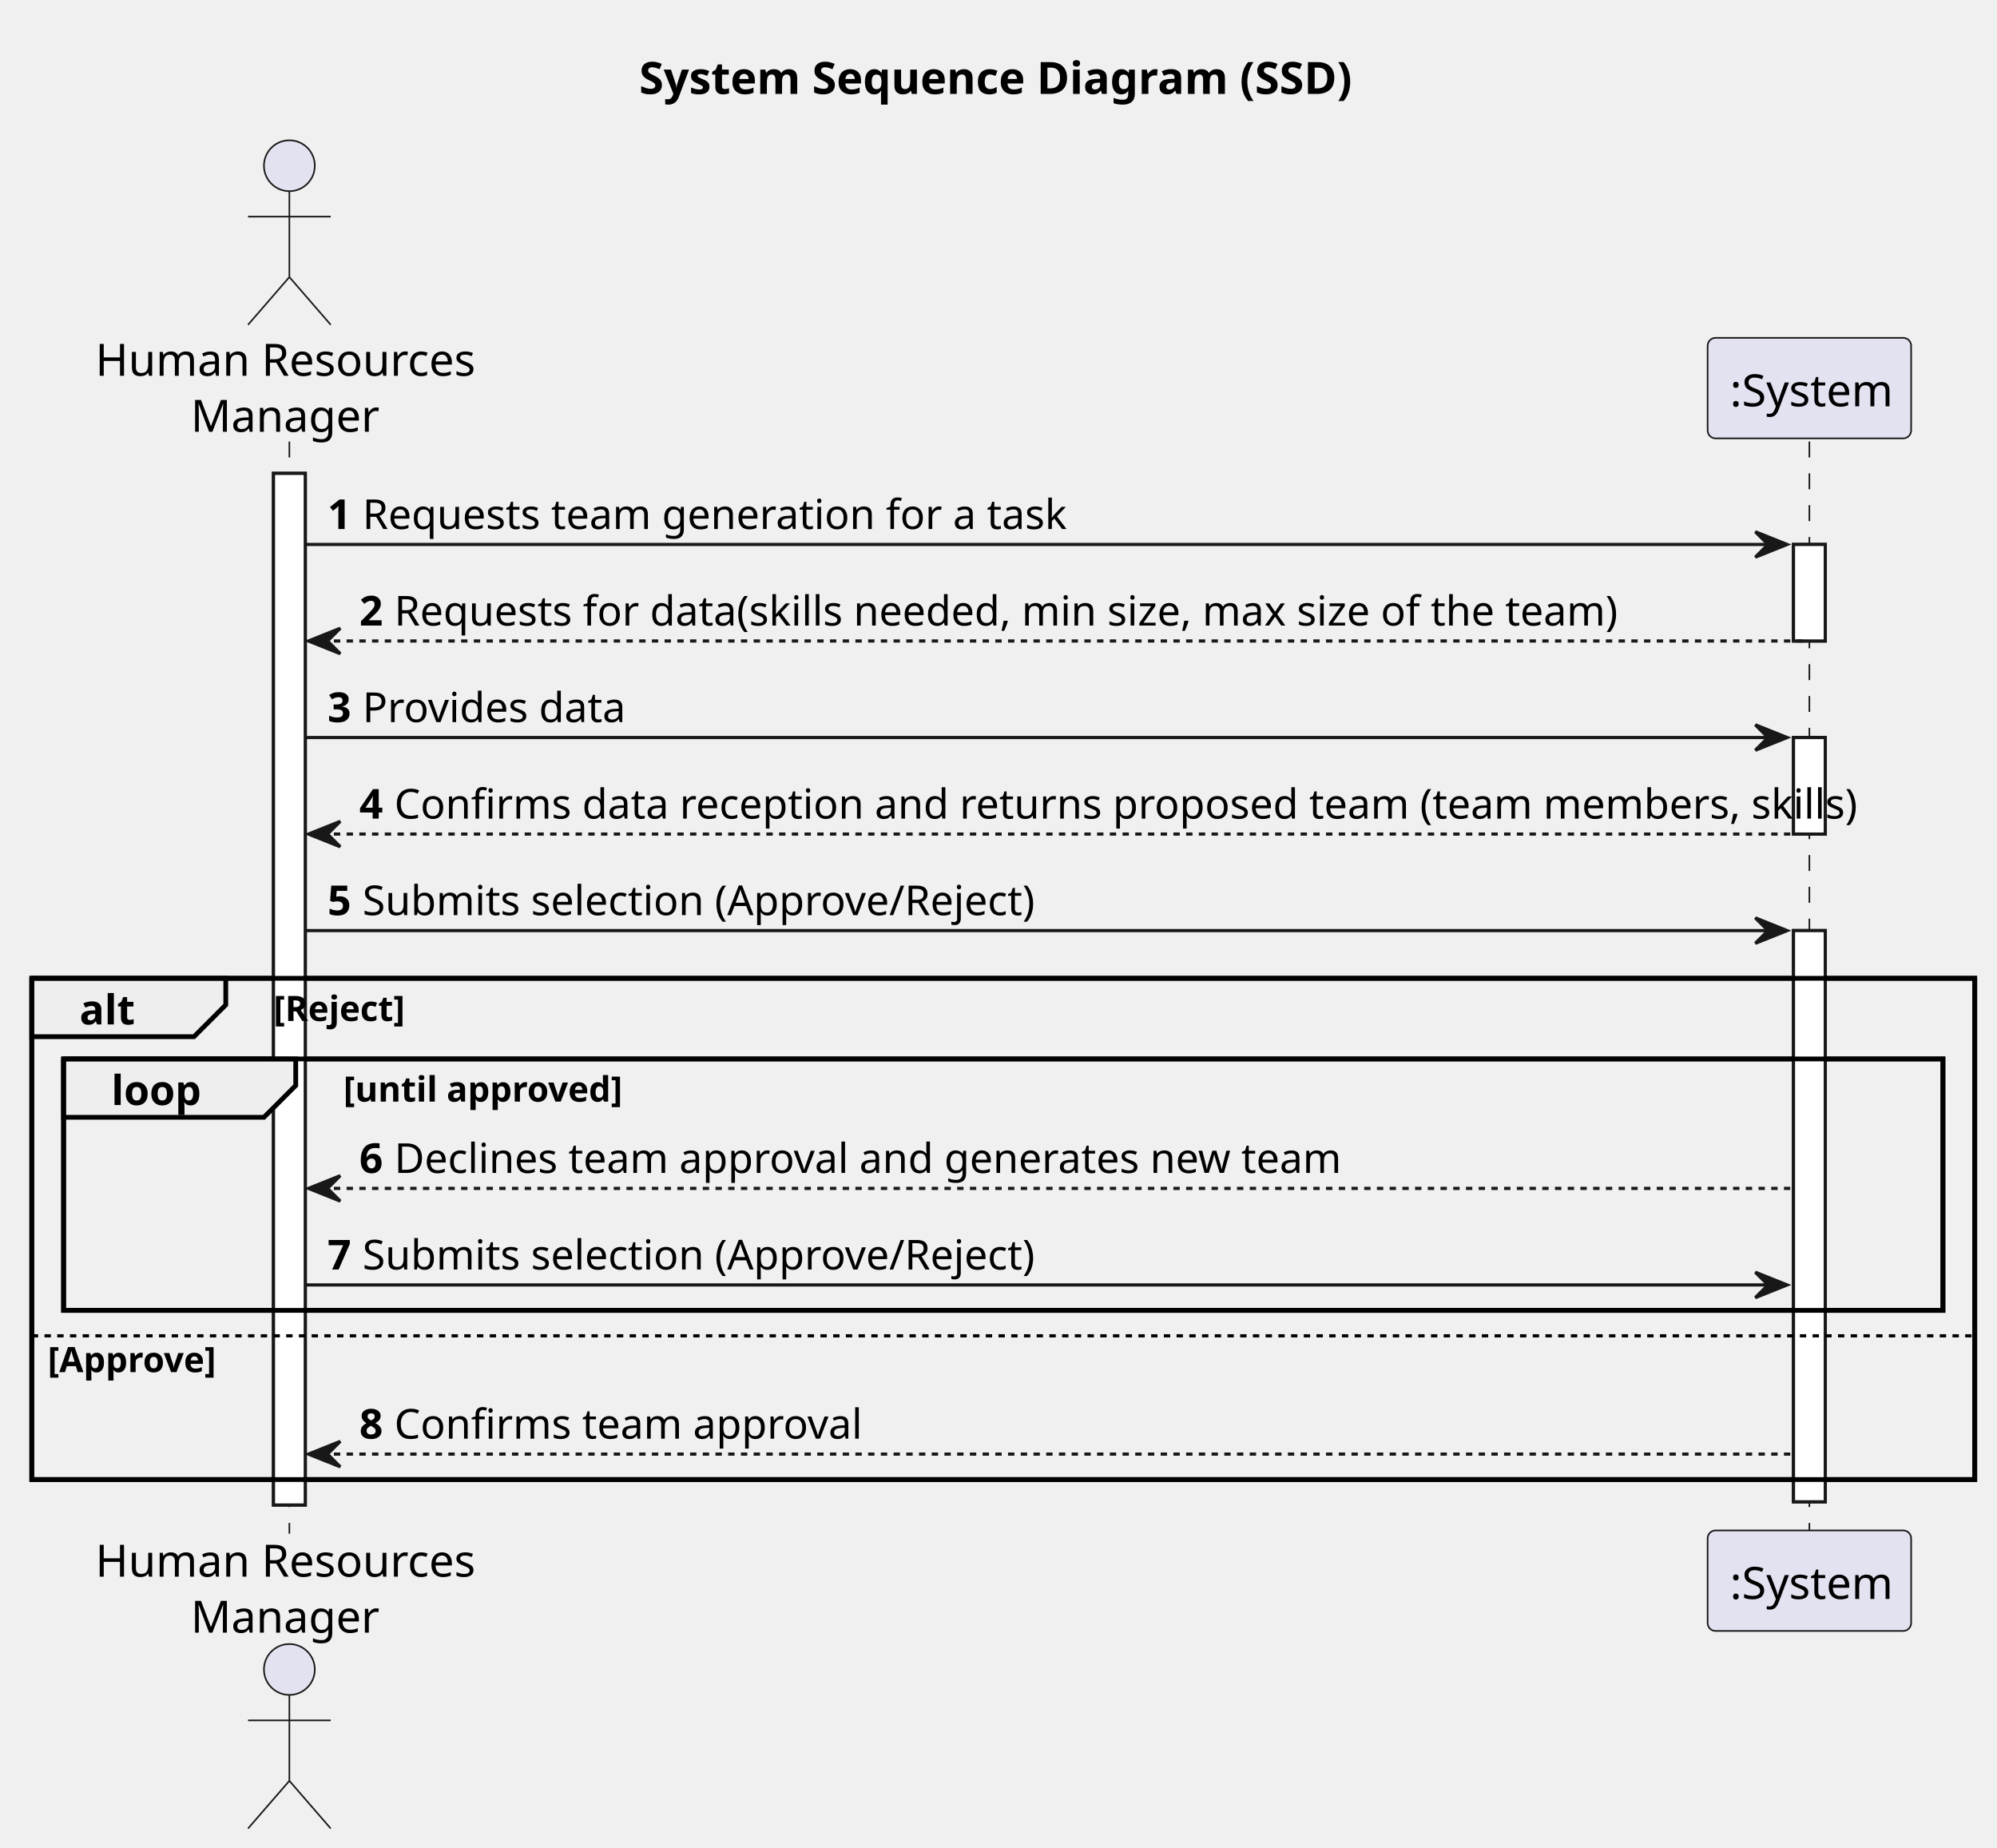
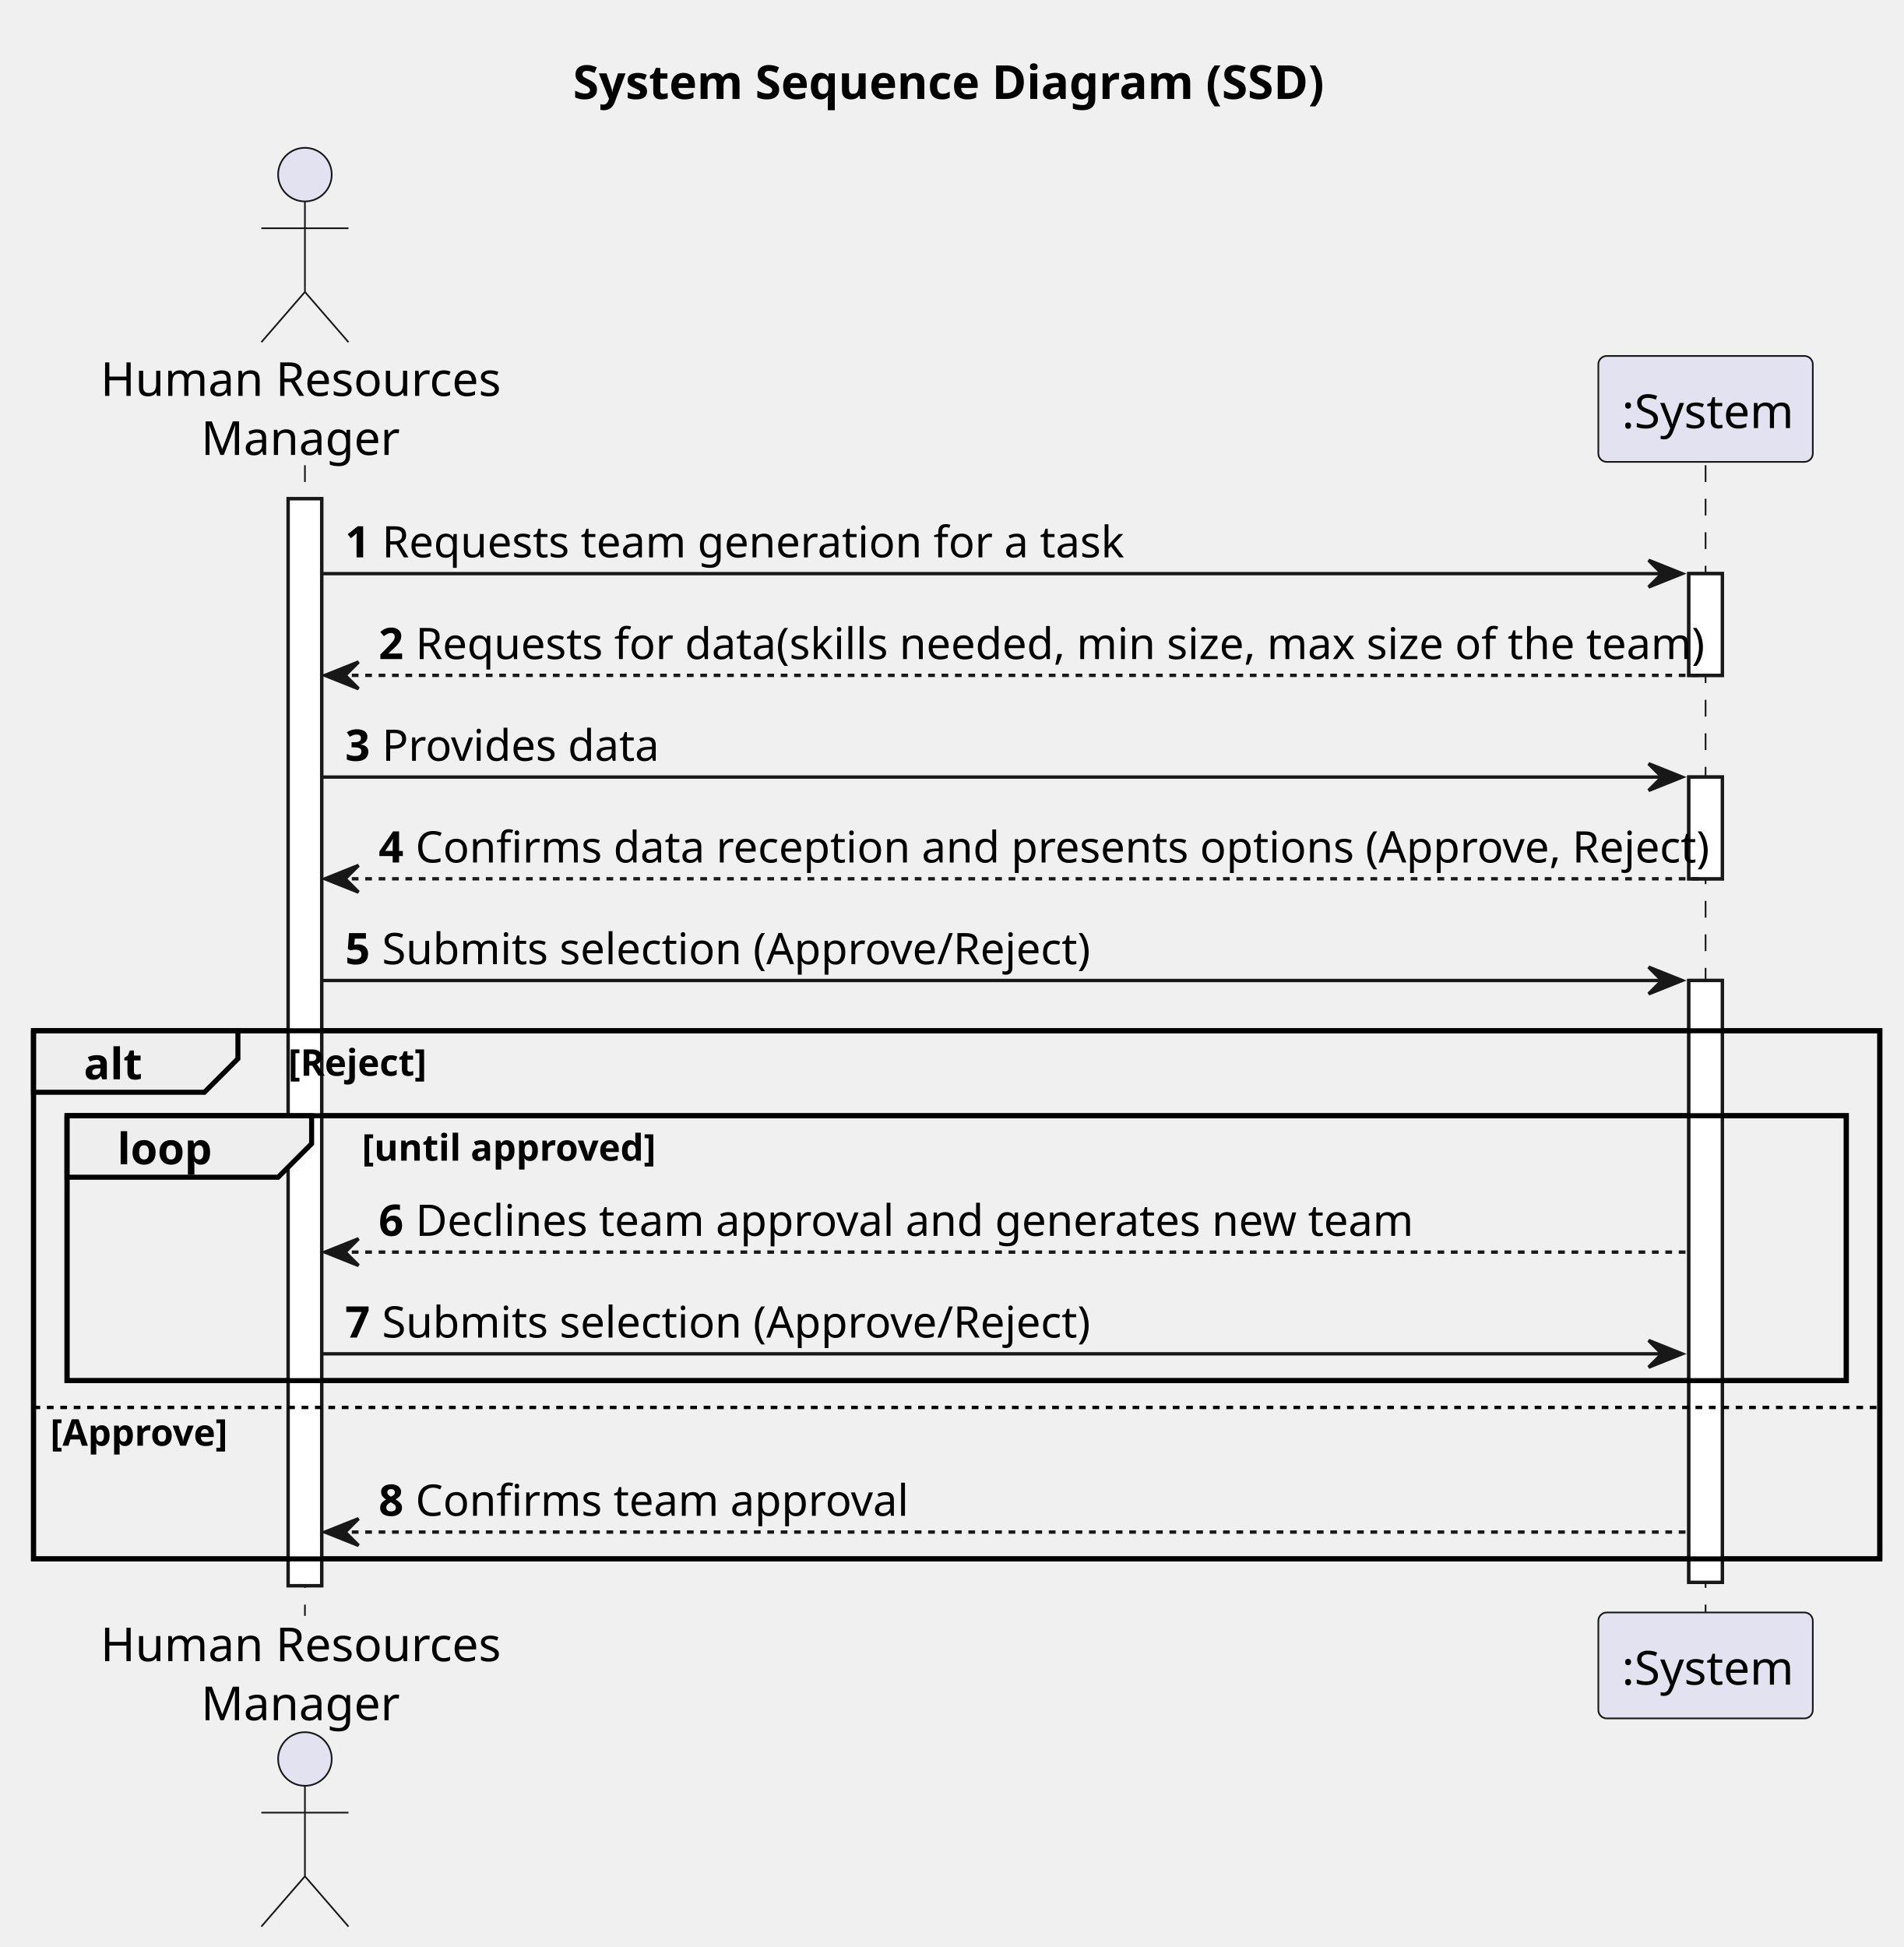
- <svg xmlns="http://www.w3.org/2000/svg" contentStyleType="text/css" height="581px" preserveAspectRatio="none" style="width:628px;height:581px;background:#FFFFFF;" version="1.1" viewBox="0 0 628 581" width="628px" zoomAndPan="magnify">
+ <svg xmlns="http://www.w3.org/2000/svg" contentStyleType="text/css" height="581px" preserveAspectRatio="none" style="width:568px;height:581px;background:#FFFFFF;" version="1.1" viewBox="0 0 568 581" width="568px" zoomAndPan="magnify">
  <defs />
  <g>
-     <text fill="#000000" font-family="sans-serif" font-size="14" font-weight="bold" lengthAdjust="spacing" textLength="228" x="201" y="29.533">System Sequence Diagram (SSD)</text>
+     <text fill="#000000" font-family="sans-serif" font-size="14" font-weight="bold" lengthAdjust="spacing" textLength="228" x="171" y="29.533">System Sequence Diagram (SSD)</text>
    <rect fill="#FFFFFF" height="324.352" style="stroke:#181818;stroke-width:1.0;" width="10" x="86" y="148.828" />
-     <rect fill="#FFFFFF" height="30.352" style="stroke:#181818;stroke-width:1.0;" width="10" x="564" y="171.18" />
-     <rect fill="#FFFFFF" height="30.352" style="stroke:#181818;stroke-width:1.0;" width="10" x="564" y="231.883" />
-     <rect fill="#FFFFFF" height="179.594" style="stroke:#181818;stroke-width:1.0;" width="10" x="564" y="292.586" />
-     <rect fill="none" height="157.594" style="stroke:#000000;stroke-width:1.5;" width="611" x="10" y="307.586" />
-     <rect fill="none" height="79.055" style="stroke:#000000;stroke-width:1.5;" width="591" x="20" y="332.938" />
+     <rect fill="#FFFFFF" height="30.352" style="stroke:#181818;stroke-width:1.0;" width="10" x="504" y="171.18" />
+     <rect fill="#FFFFFF" height="30.352" style="stroke:#181818;stroke-width:1.0;" width="10" x="504" y="231.883" />
+     <rect fill="#FFFFFF" height="179.594" style="stroke:#181818;stroke-width:1.0;" width="10" x="504" y="292.586" />
+     <rect fill="none" height="157.594" style="stroke:#000000;stroke-width:1.5;" width="551" x="10" y="307.586" />
+     <rect fill="none" height="79.055" style="stroke:#000000;stroke-width:1.5;" width="531" x="20" y="332.938" />
    <line style="stroke:#181818;stroke-width:0.5;stroke-dasharray:5.0,5.0;" x1="91" x2="91" y1="138.828" y2="482.18" />
-     <line style="stroke:#181818;stroke-width:0.5;stroke-dasharray:5.0,5.0;" x1="569" x2="569" y1="138.828" y2="482.18" />
+     <line style="stroke:#181818;stroke-width:0.5;stroke-dasharray:5.0,5.0;" x1="509" x2="509" y1="138.828" y2="482.18" />
    <text fill="#000000" font-family="sans-serif" font-size="14" lengthAdjust="spacing" textLength="116" x="30" y="118.143">Human Resources</text>
    <text fill="#000000" font-family="sans-serif" font-size="14" lengthAdjust="spacing" textLength="56" x="60" y="135.752">Manager</text>
    <ellipse cx="91" cy="52.109" fill="#E2E2F0" rx="8" ry="8" style="stroke:#181818;stroke-width:0.5;" />
    <path d="M91,60.109 L91,87.109 M78,68.109 L104,68.109 M91,87.109 L78,102.109 M91,87.109 L104,102.109 " fill="none" style="stroke:#181818;stroke-width:0.5;" />
    <text fill="#000000" font-family="sans-serif" font-size="14" lengthAdjust="spacing" textLength="116" x="30" y="495.713">Human Resources</text>
    <text fill="#000000" font-family="sans-serif" font-size="14" lengthAdjust="spacing" textLength="56" x="60" y="513.322">Manager</text>
    <ellipse cx="91" cy="524.898" fill="#E2E2F0" rx="8" ry="8" style="stroke:#181818;stroke-width:0.5;" />
    <path d="M91,532.898 L91,559.898 M78,540.898 L104,540.898 M91,559.898 L78,574.898 M91,559.898 L104,574.898 " fill="none" style="stroke:#181818;stroke-width:0.5;" />
-     <rect fill="#E2E2F0" height="31.609" rx="2.5" ry="2.5" style="stroke:#181818;stroke-width:0.5;" width="64" x="537" y="106.219" />
-     <text fill="#000000" font-family="sans-serif" font-size="14" lengthAdjust="spacing" textLength="50" x="544" y="127.752">:System</text>
-     <rect fill="#E2E2F0" height="31.609" rx="2.5" ry="2.5" style="stroke:#181818;stroke-width:0.5;" width="64" x="537" y="481.18" />
-     <text fill="#000000" font-family="sans-serif" font-size="14" lengthAdjust="spacing" textLength="50" x="544" y="502.713">:System</text>
+     <rect fill="#E2E2F0" height="31.609" rx="2.5" ry="2.5" style="stroke:#181818;stroke-width:0.5;" width="64" x="477" y="106.219" />
+     <text fill="#000000" font-family="sans-serif" font-size="14" lengthAdjust="spacing" textLength="50" x="484" y="127.752">:System</text>
+     <rect fill="#E2E2F0" height="31.609" rx="2.5" ry="2.5" style="stroke:#181818;stroke-width:0.5;" width="64" x="477" y="481.18" />
+     <text fill="#000000" font-family="sans-serif" font-size="14" lengthAdjust="spacing" textLength="50" x="484" y="502.713">:System</text>
    <rect fill="#FFFFFF" height="324.352" style="stroke:#181818;stroke-width:1.0;" width="10" x="86" y="148.828" />
-     <rect fill="#FFFFFF" height="30.352" style="stroke:#181818;stroke-width:1.0;" width="10" x="564" y="171.18" />
-     <rect fill="#FFFFFF" height="30.352" style="stroke:#181818;stroke-width:1.0;" width="10" x="564" y="231.883" />
-     <rect fill="#FFFFFF" height="179.594" style="stroke:#181818;stroke-width:1.0;" width="10" x="564" y="292.586" />
-     <polygon fill="#181818" points="552,167.18,562,171.18,552,175.18,556,171.18" style="stroke:#181818;stroke-width:1.0;" />
-     <line style="stroke:#181818;stroke-width:1.0;" x1="96" x2="558" y1="171.18" y2="171.18" />
+     <rect fill="#FFFFFF" height="30.352" style="stroke:#181818;stroke-width:1.0;" width="10" x="504" y="171.18" />
+     <rect fill="#FFFFFF" height="30.352" style="stroke:#181818;stroke-width:1.0;" width="10" x="504" y="231.883" />
+     <rect fill="#FFFFFF" height="179.594" style="stroke:#181818;stroke-width:1.0;" width="10" x="504" y="292.586" />
+     <polygon fill="#181818" points="492,167.18,502,171.18,492,175.18,496,171.18" style="stroke:#181818;stroke-width:1.0;" />
+     <line style="stroke:#181818;stroke-width:1.0;" x1="96" x2="498" y1="171.18" y2="171.18" />
    <text fill="#000000" font-family="sans-serif" font-size="13" font-weight="bold" lengthAdjust="spacing" textLength="7" x="103" y="166.323">1</text>
    <text fill="#000000" font-family="sans-serif" font-size="13" lengthAdjust="spacing" textLength="210" x="114" y="166.323">Requests team generation for a task</text>
    <polygon fill="#181818" points="107,197.531,97,201.531,107,205.531,103,201.531" style="stroke:#181818;stroke-width:1.0;" />
-     <line style="stroke:#181818;stroke-width:1.0;stroke-dasharray:2.0,2.0;" x1="101" x2="568" y1="201.531" y2="201.531" />
+     <line style="stroke:#181818;stroke-width:1.0;stroke-dasharray:2.0,2.0;" x1="101" x2="508" y1="201.531" y2="201.531" />
    <text fill="#000000" font-family="sans-serif" font-size="13" font-weight="bold" lengthAdjust="spacing" textLength="7" x="113" y="196.675">2</text>
    <text fill="#000000" font-family="sans-serif" font-size="13" lengthAdjust="spacing" textLength="373" x="124" y="196.675">Requests for data(skills needed, min size, max size of the team)</text>
-     <polygon fill="#181818" points="552,227.883,562,231.883,552,235.883,556,231.883" style="stroke:#181818;stroke-width:1.0;" />
-     <line style="stroke:#181818;stroke-width:1.0;" x1="96" x2="558" y1="231.883" y2="231.883" />
+     <polygon fill="#181818" points="492,227.883,502,231.883,492,235.883,496,231.883" style="stroke:#181818;stroke-width:1.0;" />
+     <line style="stroke:#181818;stroke-width:1.0;" x1="96" x2="498" y1="231.883" y2="231.883" />
    <text fill="#000000" font-family="sans-serif" font-size="13" font-weight="bold" lengthAdjust="spacing" textLength="7" x="103" y="227.026">3</text>
    <text fill="#000000" font-family="sans-serif" font-size="13" lengthAdjust="spacing" textLength="78" x="114" y="227.026">Provides data</text>
    <polygon fill="#181818" points="107,258.234,97,262.234,107,266.234,103,262.234" style="stroke:#181818;stroke-width:1.0;" />
-     <line style="stroke:#181818;stroke-width:1.0;stroke-dasharray:2.0,2.0;" x1="101" x2="568" y1="262.234" y2="262.234" />
+     <line style="stroke:#181818;stroke-width:1.0;stroke-dasharray:2.0,2.0;" x1="101" x2="508" y1="262.234" y2="262.234" />
    <text fill="#000000" font-family="sans-serif" font-size="13" font-weight="bold" lengthAdjust="spacing" textLength="7" x="113" y="257.378">4</text>
-     <text fill="#000000" font-family="sans-serif" font-size="13" lengthAdjust="spacing" textLength="433" x="124" y="257.378">Confirms data reception and returns proposed team (team members, skills)</text>
-     <polygon fill="#181818" points="552,288.586,562,292.586,552,296.586,556,292.586" style="stroke:#181818;stroke-width:1.0;" />
-     <line style="stroke:#181818;stroke-width:1.0;" x1="96" x2="558" y1="292.586" y2="292.586" />
+     <text fill="#000000" font-family="sans-serif" font-size="13" lengthAdjust="spacing" textLength="365" x="124" y="257.378">Confirms data reception and presents options (Approve, Reject)</text>
+     <polygon fill="#181818" points="492,288.586,502,292.586,492,296.586,496,292.586" style="stroke:#181818;stroke-width:1.0;" />
+     <line style="stroke:#181818;stroke-width:1.0;" x1="96" x2="498" y1="292.586" y2="292.586" />
    <text fill="#000000" font-family="sans-serif" font-size="13" font-weight="bold" lengthAdjust="spacing" textLength="7" x="103" y="287.729">5</text>
    <text fill="#000000" font-family="sans-serif" font-size="13" lengthAdjust="spacing" textLength="203" x="114" y="287.729">Submits selection (Approve/Reject)</text>
    <path d="M10,307.586 L71,307.586 L71,315.938 L61,325.938 L10,325.938 L10,307.586 " fill="#EEEEEE" style="stroke:#000000;stroke-width:1.5;" />
-     <rect fill="none" height="157.594" style="stroke:#000000;stroke-width:1.5;" width="611" x="10" y="307.586" />
+     <rect fill="none" height="157.594" style="stroke:#000000;stroke-width:1.5;" width="551" x="10" y="307.586" />
    <text fill="#000000" font-family="sans-serif" font-size="13" font-weight="bold" lengthAdjust="spacing" textLength="16" x="25" y="322.081">alt</text>
    <text fill="#000000" font-family="sans-serif" font-size="11" font-weight="bold" lengthAdjust="spacing" textLength="42" x="86" y="321.005">[Reject]</text>
    <path d="M20,332.938 L93,332.938 L93,341.289 L83,351.289 L20,351.289 L20,332.938 " fill="#EEEEEE" style="stroke:#000000;stroke-width:1.5;" />
-     <rect fill="none" height="79.055" style="stroke:#000000;stroke-width:1.5;" width="591" x="20" y="332.938" />
+     <rect fill="none" height="79.055" style="stroke:#000000;stroke-width:1.5;" width="531" x="20" y="332.938" />
    <text fill="#000000" font-family="sans-serif" font-size="13" font-weight="bold" lengthAdjust="spacing" textLength="28" x="35" y="347.433">loop</text>
    <text fill="#000000" font-family="sans-serif" font-size="11" font-weight="bold" lengthAdjust="spacing" textLength="87" x="108" y="346.356">[until approved]</text>
    <polygon fill="#181818" points="107,369.641,97,373.641,107,377.641,103,373.641" style="stroke:#181818;stroke-width:1.0;" />
-     <line style="stroke:#181818;stroke-width:1.0;stroke-dasharray:2.0,2.0;" x1="101" x2="563" y1="373.641" y2="373.641" />
+     <line style="stroke:#181818;stroke-width:1.0;stroke-dasharray:2.0,2.0;" x1="101" x2="503" y1="373.641" y2="373.641" />
    <text fill="#000000" font-family="sans-serif" font-size="13" font-weight="bold" lengthAdjust="spacing" textLength="7" x="113" y="368.784">6</text>
    <text fill="#000000" font-family="sans-serif" font-size="13" lengthAdjust="spacing" textLength="280" x="124" y="368.784">Declines team approval and generates new team</text>
-     <polygon fill="#181818" points="552,399.992,562,403.992,552,407.992,556,403.992" style="stroke:#181818;stroke-width:1.0;" />
-     <line style="stroke:#181818;stroke-width:1.0;" x1="96" x2="558" y1="403.992" y2="403.992" />
+     <polygon fill="#181818" points="492,399.992,502,403.992,492,407.992,496,403.992" style="stroke:#181818;stroke-width:1.0;" />
+     <line style="stroke:#181818;stroke-width:1.0;" x1="96" x2="498" y1="403.992" y2="403.992" />
    <text fill="#000000" font-family="sans-serif" font-size="13" font-weight="bold" lengthAdjust="spacing" textLength="7" x="103" y="399.136">7</text>
    <text fill="#000000" font-family="sans-serif" font-size="13" lengthAdjust="spacing" textLength="203" x="114" y="399.136">Submits selection (Approve/Reject)</text>
-     <line style="stroke:#000000;stroke-width:1.0;stroke-dasharray:2.0,2.0;" x1="10" x2="621" y1="419.992" y2="419.992" />
+     <line style="stroke:#000000;stroke-width:1.0;stroke-dasharray:2.0,2.0;" x1="10" x2="561" y1="419.992" y2="419.992" />
    <text fill="#000000" font-family="sans-serif" font-size="11" font-weight="bold" lengthAdjust="spacing" textLength="55" x="15" y="431.411">[Approve]</text>
    <polygon fill="#181818" points="107,453.18,97,457.18,107,461.18,103,457.18" style="stroke:#181818;stroke-width:1.0;" />
-     <line style="stroke:#181818;stroke-width:1.0;stroke-dasharray:2.0,2.0;" x1="101" x2="563" y1="457.18" y2="457.18" />
+     <line style="stroke:#181818;stroke-width:1.0;stroke-dasharray:2.0,2.0;" x1="101" x2="503" y1="457.18" y2="457.18" />
    <text fill="#000000" font-family="sans-serif" font-size="13" font-weight="bold" lengthAdjust="spacing" textLength="7" x="113" y="452.323">8</text>
    <text fill="#000000" font-family="sans-serif" font-size="13" lengthAdjust="spacing" textLength="135" x="124" y="452.323">Confirms team approval</text>
  </g>
</svg>
